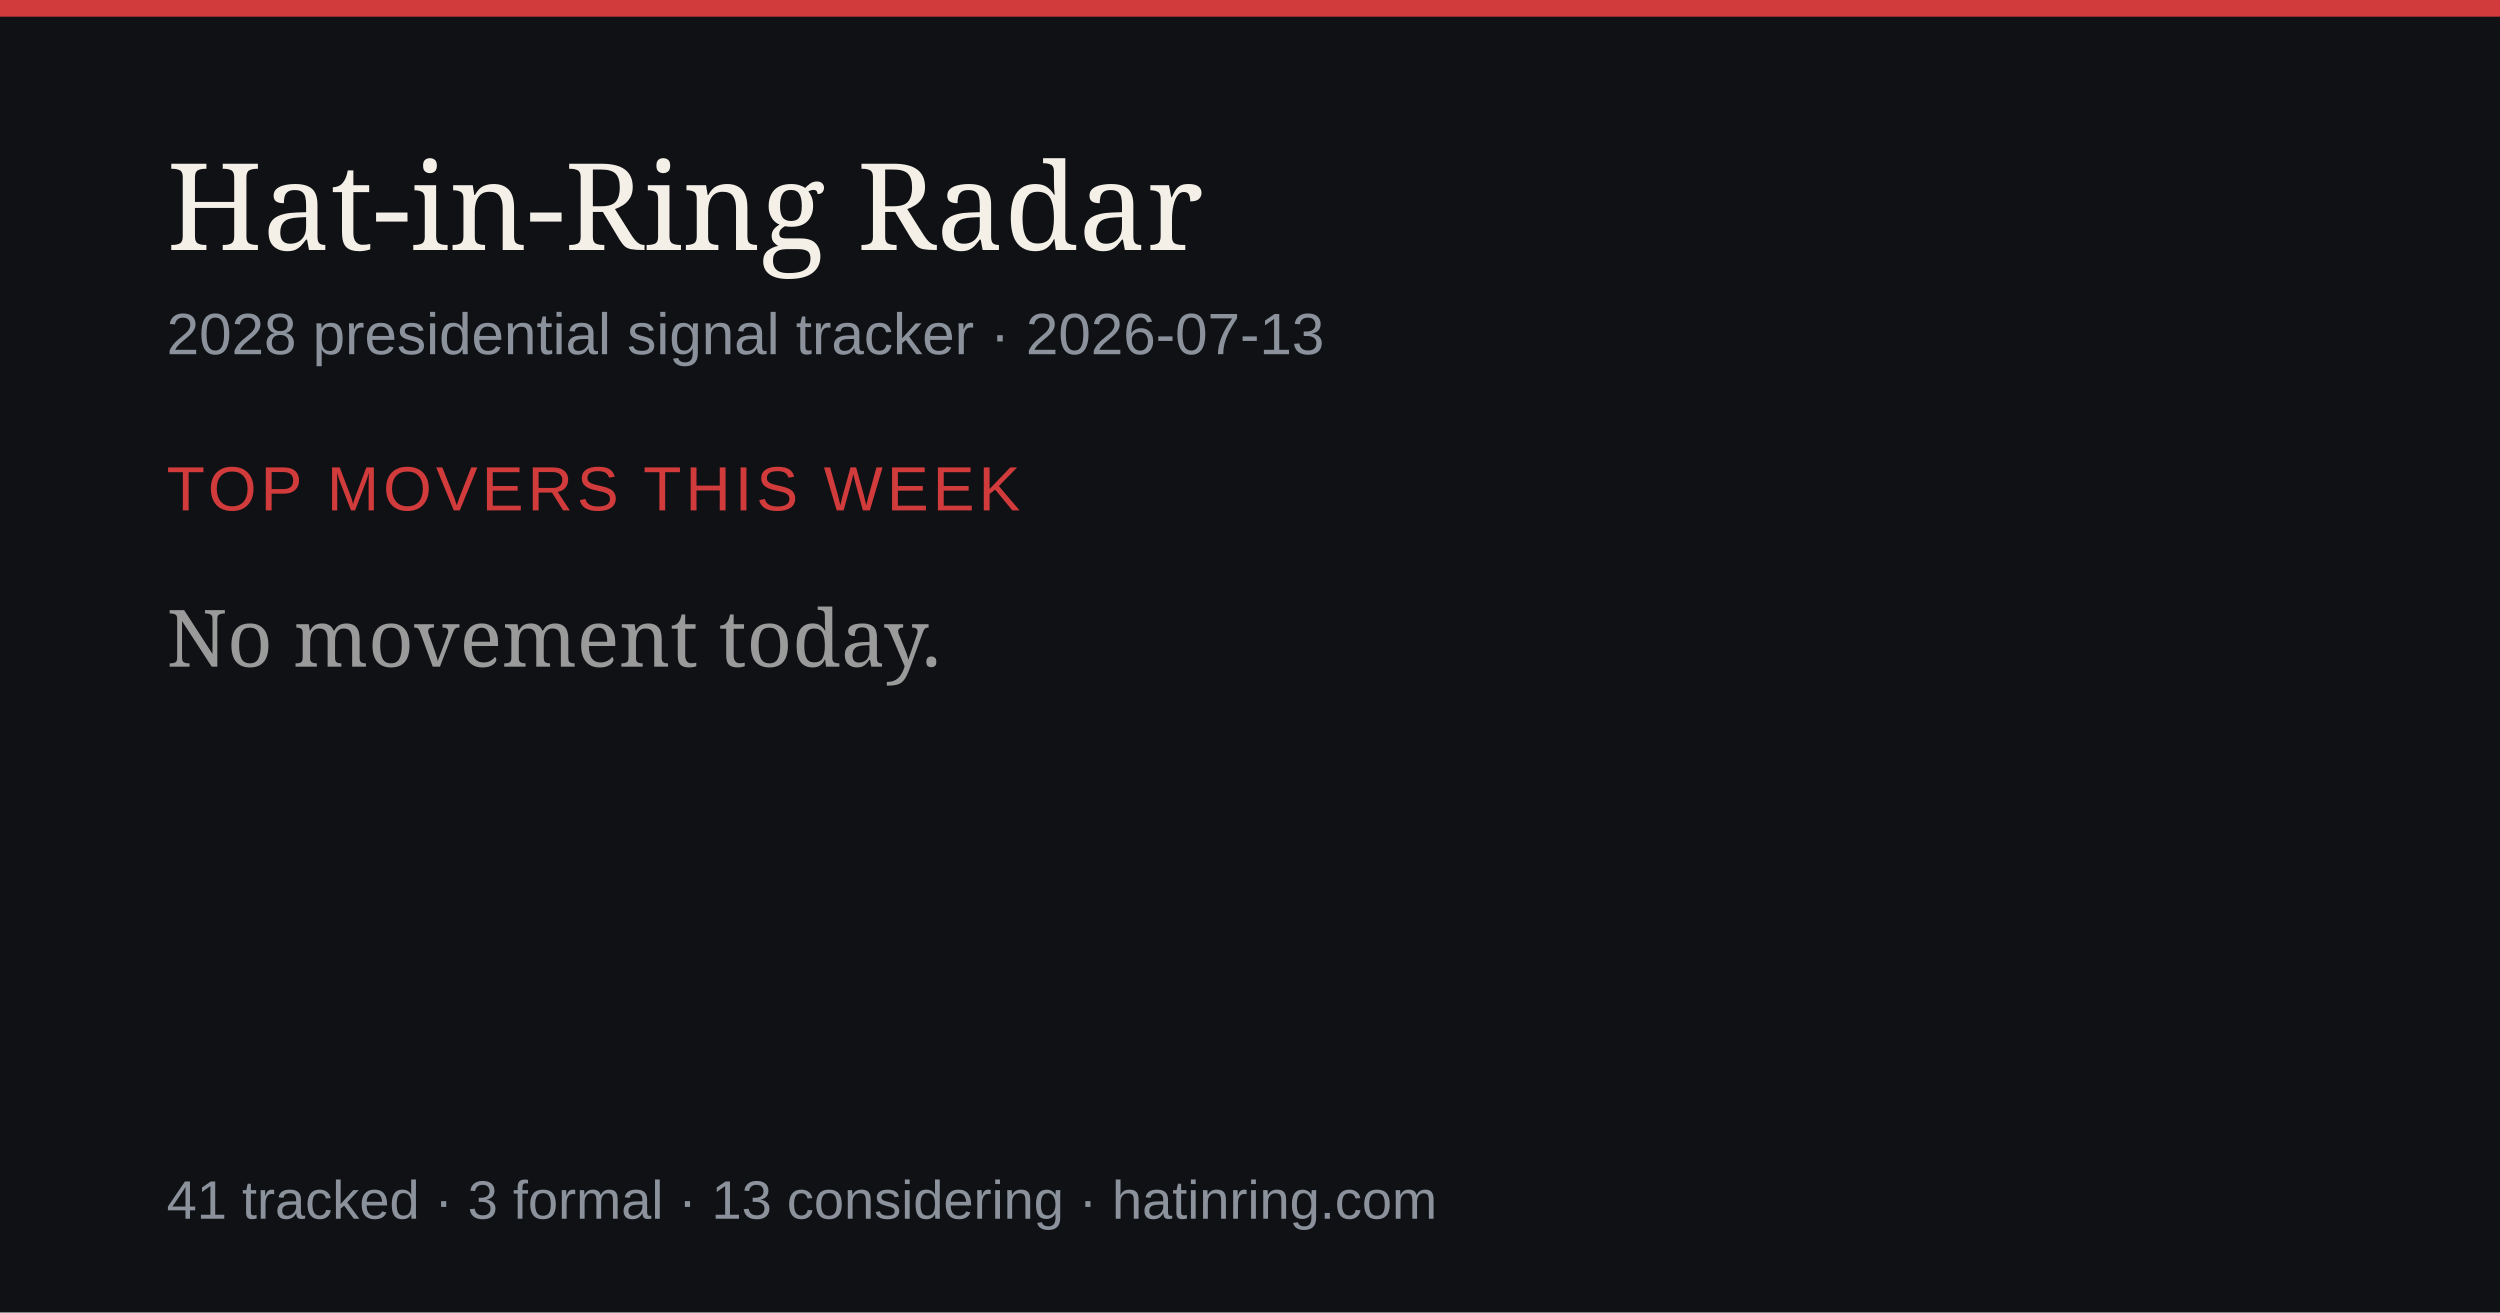
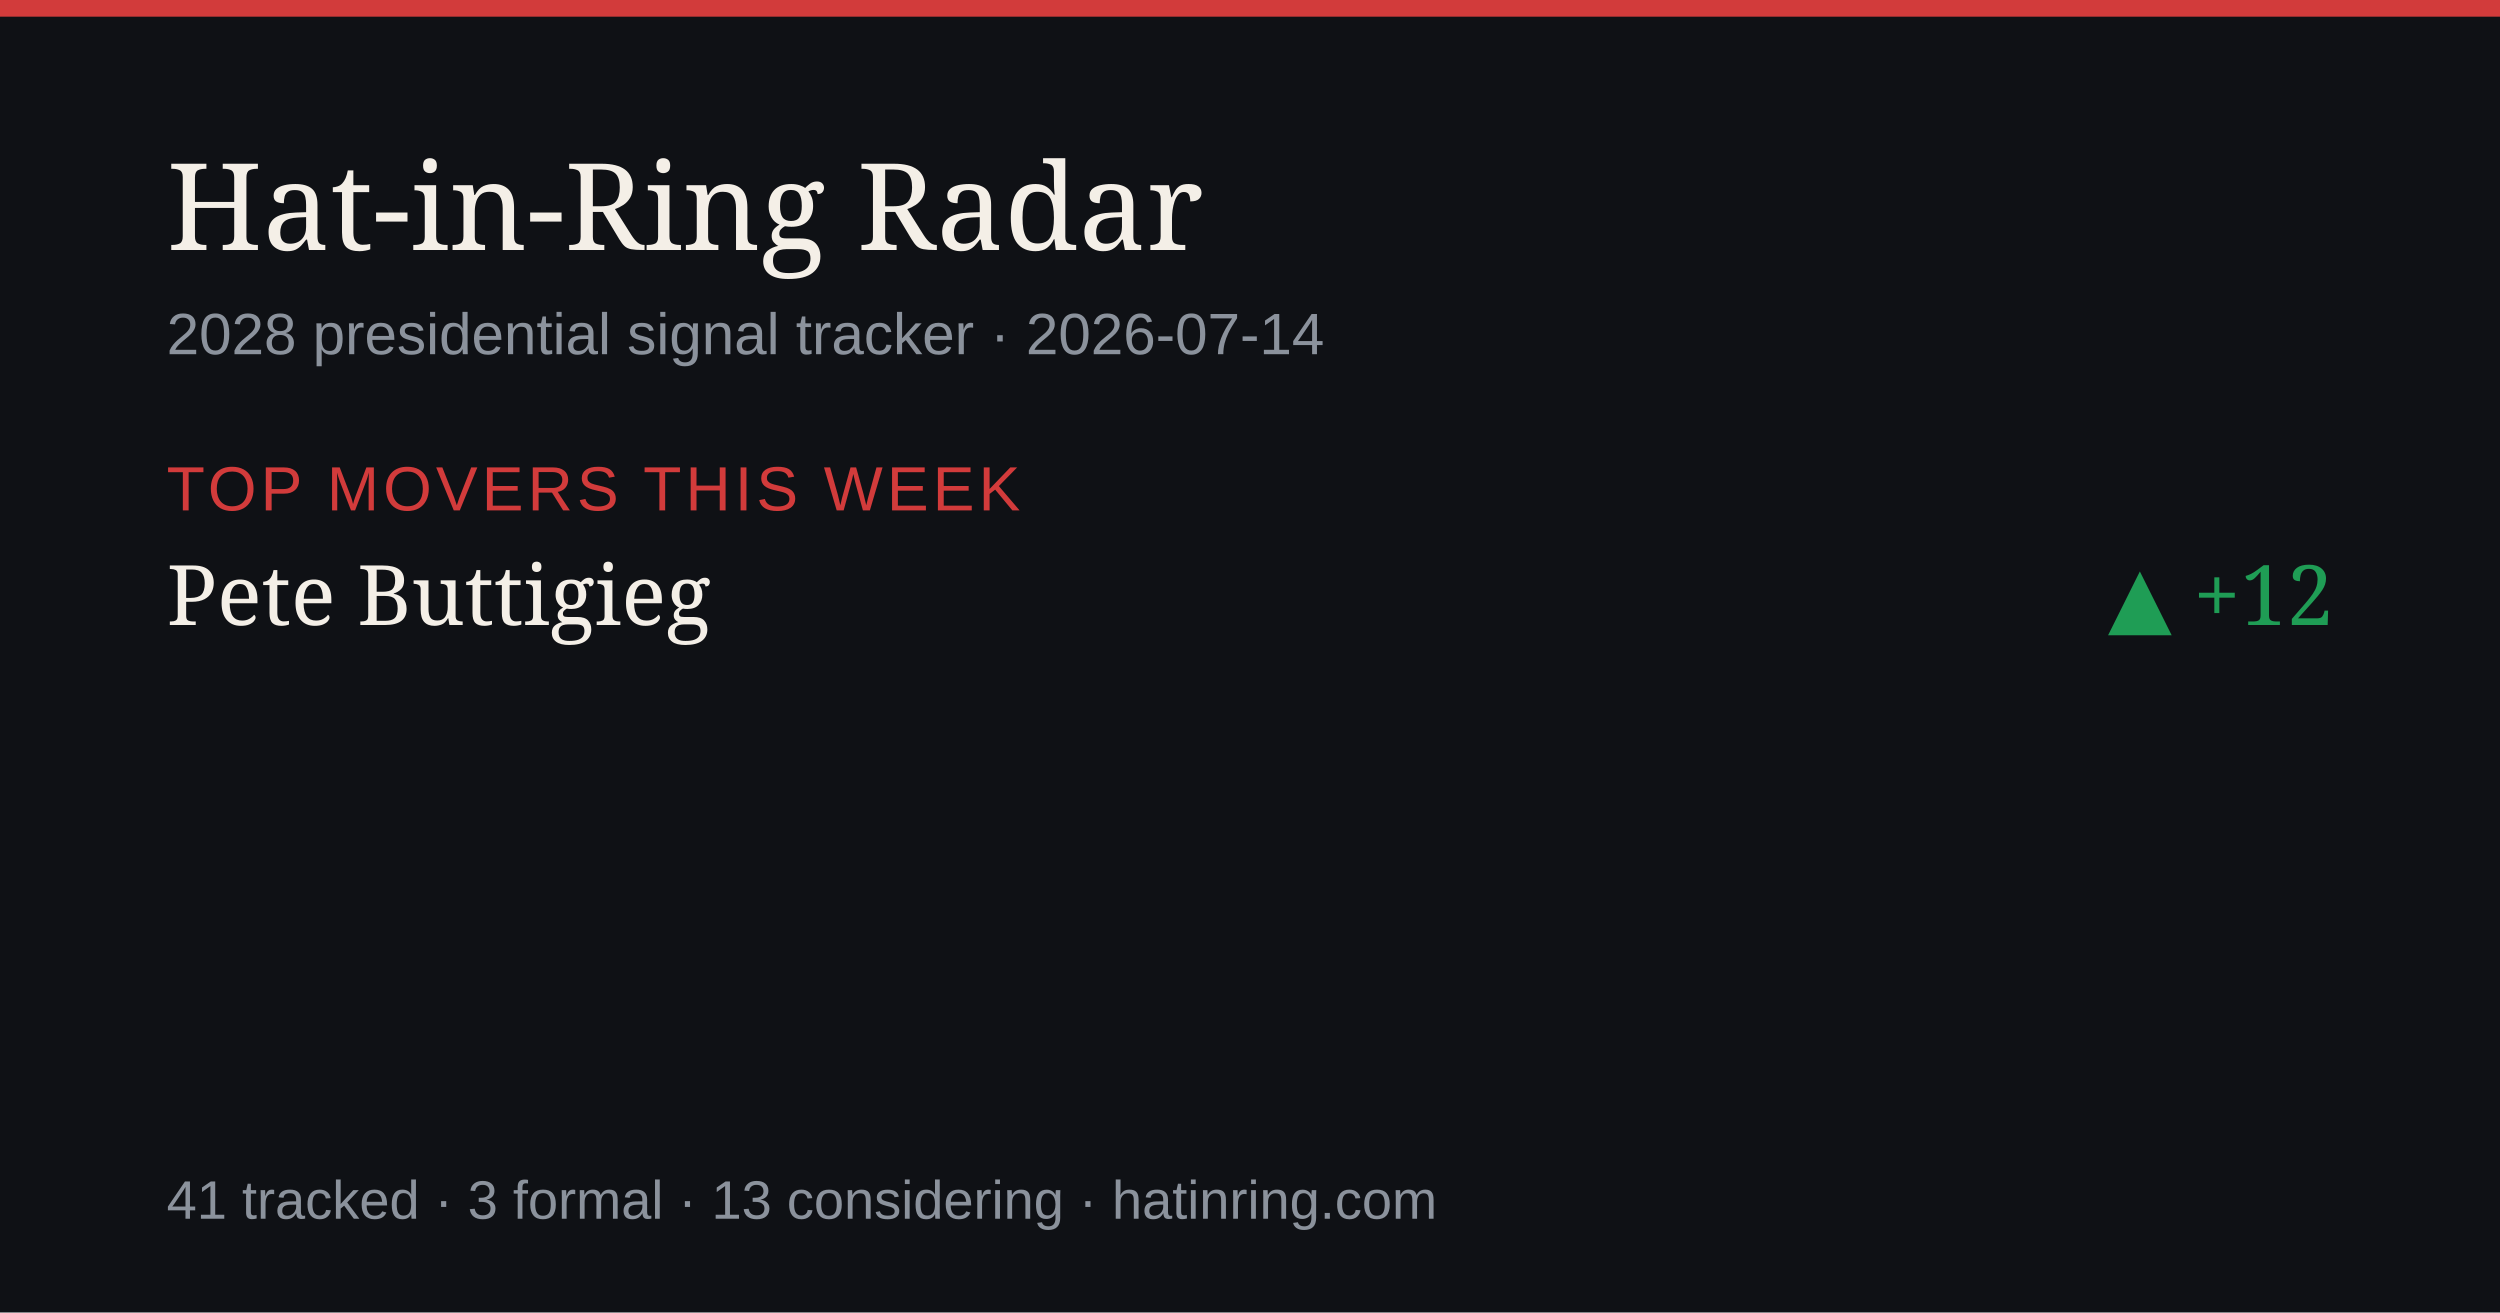
<svg xmlns="http://www.w3.org/2000/svg" width="1200" height="630" viewBox="0 0 1200 630" role="img" aria-label="Hat-in-Ring Radar daily briefing">
  <rect width="1200" height="630" fill="#0f1115" />
  <rect width="1200" height="8" fill="#d23b3b" />
  <text x="80" y="120" font-size="58" fill="#f4efe7" font-family="Georgia,serif">Hat-in-Ring Radar</text>
-   <text x="80" y="170" font-size="28" fill="#8b929c" font-family="-apple-system,Arial,sans-serif">2028 presidential signal tracker · 2026-07-13</text>
+   <text x="80" y="170" font-size="28" fill="#8b929c" font-family="-apple-system,Arial,sans-serif">2028 presidential signal tracker · 2026-07-14</text>
  <text x="80" y="245" font-size="30" fill="#d23b3b" font-family="-apple-system,Arial,sans-serif" letter-spacing="2">TOP MOVERS THIS WEEK</text>
-   <text x="80" y="320" font-size="38" fill="#9a9a9a" font-family="Georgia,serif">No movement today.</text>
+   <text x="80" y="300" font-size="40" fill="#f4efe7" font-family="Georgia,serif">Pete Buttigieg</text>
+   <text x="1120" y="300" font-size="40" fill="#1f9d55" text-anchor="end" font-family="Georgia,serif">▲ +12</text>
  <text x="80" y="585" font-size="26" fill="#8b929c" font-family="-apple-system,Arial,sans-serif">41 tracked · 3 formal · 13 considering · hatinring.com</text>
</svg>
